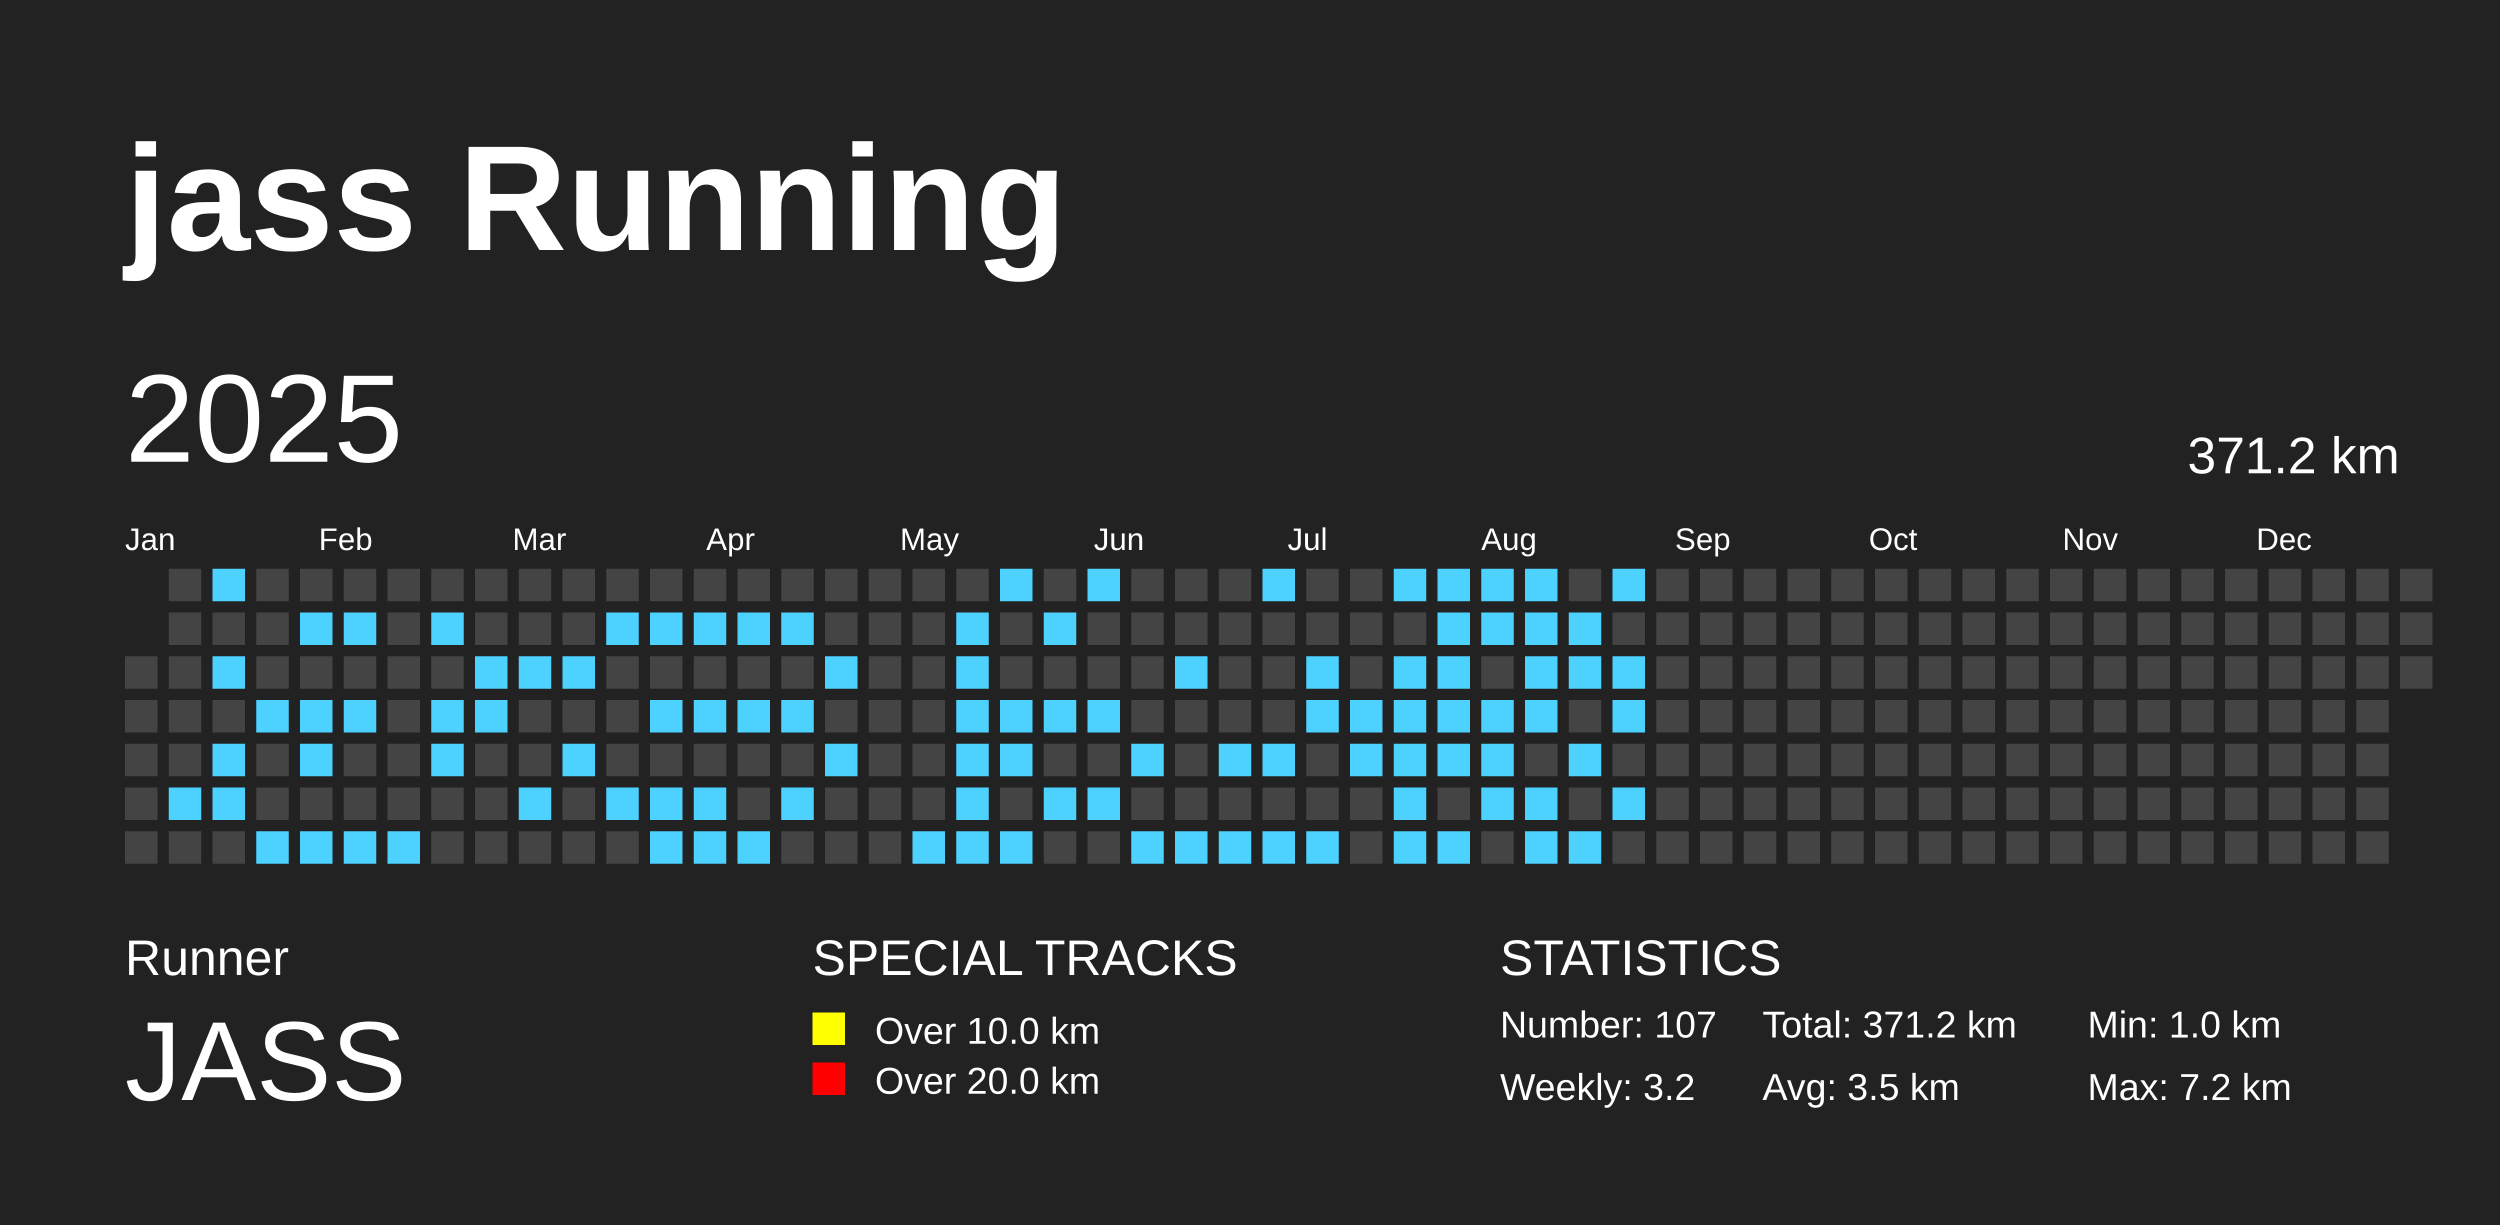
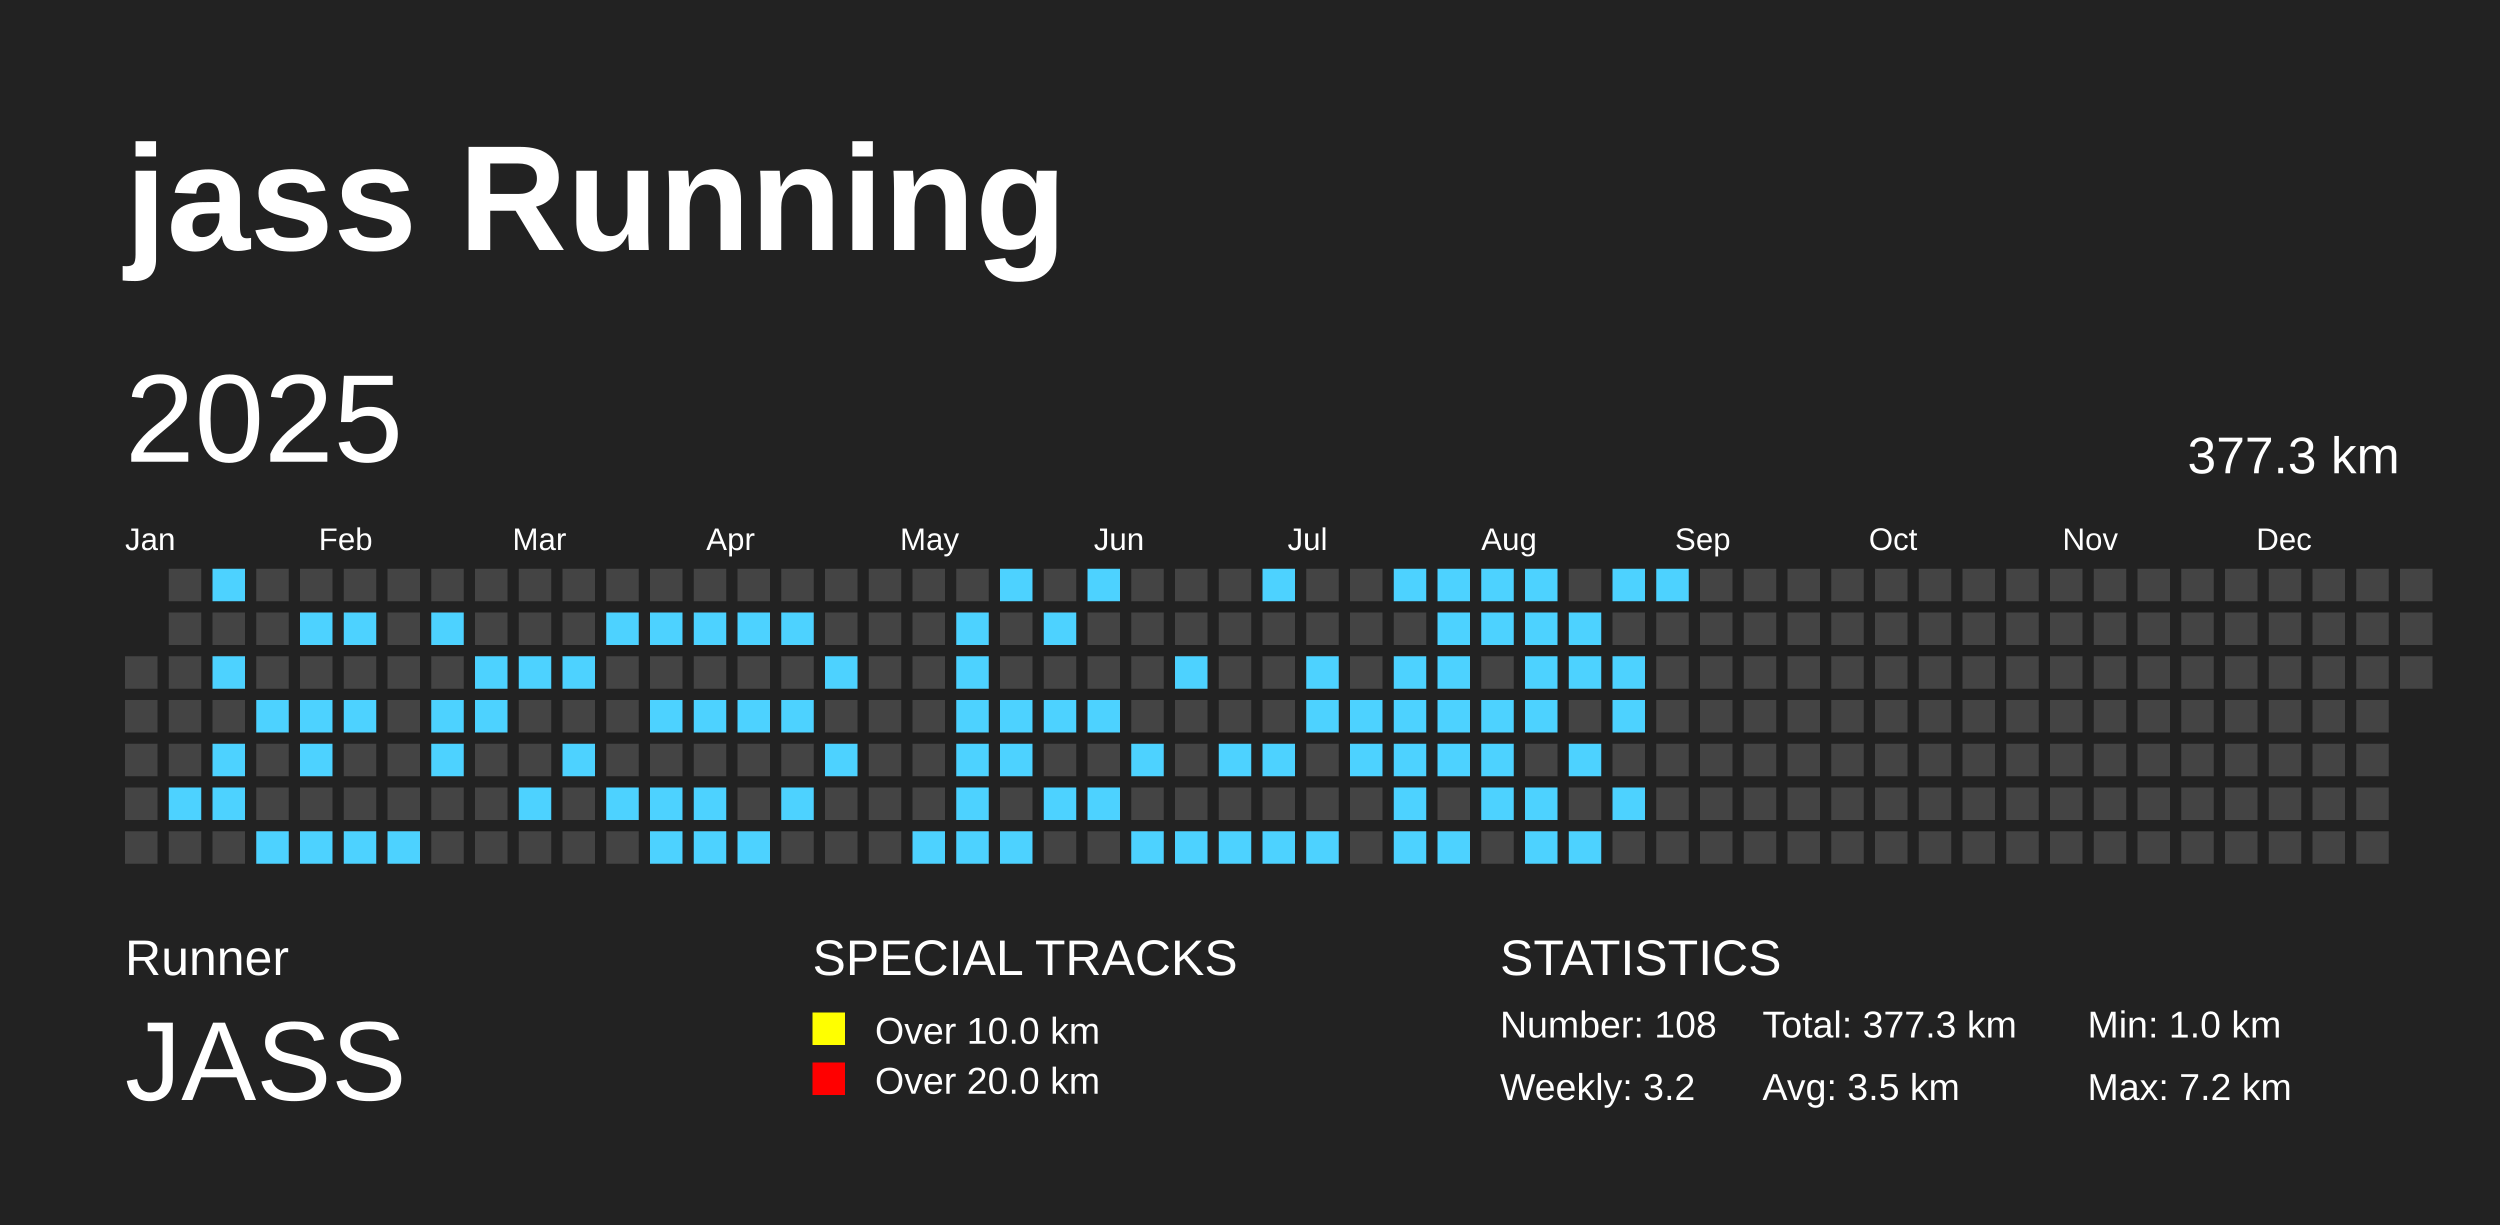
<svg xmlns="http://www.w3.org/2000/svg" baseProfile="full" height="98mm" version="1.1" viewBox="0,0,200,98" width="200mm">
  <defs />
  <rect fill="#222222" height="98" width="200" x="0" y="0" />
  <text fill="#FFFFFF" style="font-size:12px; font-family:Arial; font-weight:bold;" x="10" y="20">jass Running</text>
  <text fill="#FFFFFF" style="font-size:4px; font-family:Arial" x="10" y="78">Runner</text>
  <text fill="#FFFFFF" style="font-size:9px; font-family:Arial" x="10" y="88">JASS</text>
  <text fill="#FFFFFF" style="font-size:4px; font-family:Arial" x="65" y="78">SPECIAL TRACKS</text>
  <rect fill="yellow" height="2.6" width="2.6" x="65" y="81" />
  <text fill="#FFFFFF" style="font-size:3px; font-family:Arial" x="70" y="83.5">Over 10.0 km</text>
  <rect fill="red" height="2.6" width="2.6" x="65" y="85" />
  <text fill="#FFFFFF" style="font-size:3px; font-family:Arial" x="70" y="87.5">Over 20.0 km</text>
  <text fill="#FFFFFF" style="font-size:4px; font-family:Arial" x="120" y="78">STATISTICS</text>
-   <text fill="#FFFFFF" style="font-size:3px; font-family:Arial" x="120" y="83">Number: 107</text>
+   <text fill="#FFFFFF" style="font-size:3px; font-family:Arial" x="120" y="83">Number: 108</text>
  <text fill="#FFFFFF" style="font-size:3px; font-family:Arial" x="120" y="88">Weekly: 3.2</text>
-   <text fill="#FFFFFF" style="font-size:3px; font-family:Arial" x="141" y="83">Total: 371.2 km</text>
+   <text fill="#FFFFFF" style="font-size:3px; font-family:Arial" x="141" y="83">Total: 377.3 km</text>
  <text fill="#FFFFFF" style="font-size:3px; font-family:Arial" x="141" y="88">Avg: 3.5 km</text>
  <text fill="#FFFFFF" style="font-size:3px; font-family:Arial" x="167" y="83">Min: 1.0 km</text>
  <text fill="#FFFFFF" style="font-size:3px; font-family:Arial" x="167" y="88">Max: 7.2 km</text>
  <text dominant-baseline="hanging" fill="#FFFFFF" style="font-size:10.0px; font-family:Arial;" x="10" y="30">2025</text>
-   <text dominant-baseline="hanging" fill="#FFFFFF" style="font-size:4.125px; font-family:Arial;" x="175" y="35">371.2 km</text>
+   <text dominant-baseline="hanging" fill="#FFFFFF" style="font-size:4.125px; font-family:Arial;" x="175" y="35">377.3 km</text>
  <text fill="#FFFFFF" style="font-size:2.5px; font-family:Arial" x="10.0" y="44">Jan</text>
  <text fill="#FFFFFF" style="font-size:2.5px; font-family:Arial" x="25.5" y="44">Feb</text>
  <text fill="#FFFFFF" style="font-size:2.5px; font-family:Arial" x="41.0" y="44">Mar</text>
  <text fill="#FFFFFF" style="font-size:2.5px; font-family:Arial" x="56.5" y="44">Apr</text>
  <text fill="#FFFFFF" style="font-size:2.5px; font-family:Arial" x="72.0" y="44">May</text>
  <text fill="#FFFFFF" style="font-size:2.5px; font-family:Arial" x="87.5" y="44">Jun</text>
  <text fill="#FFFFFF" style="font-size:2.5px; font-family:Arial" x="103.0" y="44">Jul</text>
  <text fill="#FFFFFF" style="font-size:2.5px; font-family:Arial" x="118.5" y="44">Aug</text>
  <text fill="#FFFFFF" style="font-size:2.5px; font-family:Arial" x="134.0" y="44">Sep</text>
  <text fill="#FFFFFF" style="font-size:2.5px; font-family:Arial" x="149.5" y="44">Oct</text>
  <text fill="#FFFFFF" style="font-size:2.5px; font-family:Arial" x="165.0" y="44">Nov</text>
  <text fill="#FFFFFF" style="font-size:2.5px; font-family:Arial" x="180.5" y="44">Dec</text>
  <rect fill="#444444" height="2.6" width="2.6" x="10.0" y="52.5" />
  <rect fill="#444444" height="2.6" width="2.6" x="10.0" y="56.0" />
  <rect fill="#444444" height="2.6" width="2.6" x="10.0" y="59.5" />
  <rect fill="#444444" height="2.6" width="2.6" x="10.0" y="63.0" />
  <rect fill="#444444" height="2.6" width="2.6" x="10.0" y="66.5" />
  <rect fill="#444444" height="2.6" width="2.6" x="13.5" y="45.5" />
  <rect fill="#444444" height="2.6" width="2.6" x="13.5" y="49.0" />
  <rect fill="#444444" height="2.6" width="2.6" x="13.5" y="52.5" />
  <rect fill="#444444" height="2.6" width="2.6" x="13.5" y="56.0" />
  <rect fill="#444444" height="2.6" width="2.6" x="13.5" y="59.5" />
  <rect fill="#4DD2FF" height="2.6" width="2.6" x="13.5" y="63.0" />
  <rect fill="#444444" height="2.6" width="2.6" x="13.5" y="66.5" />
  <rect fill="#4DD2FF" height="2.6" width="2.6" x="17.0" y="45.5" />
  <rect fill="#444444" height="2.6" width="2.6" x="17.0" y="49.0" />
  <rect fill="#4DD2FF" height="2.6" width="2.6" x="17.0" y="52.5" />
  <rect fill="#444444" height="2.6" width="2.6" x="17.0" y="56.0" />
  <rect fill="#4DD2FF" height="2.6" width="2.6" x="17.0" y="59.5" />
  <rect fill="#4DD2FF" height="2.6" width="2.6" x="17.0" y="63.0" />
  <rect fill="#444444" height="2.6" width="2.6" x="17.0" y="66.5" />
  <rect fill="#444444" height="2.6" width="2.6" x="20.5" y="45.5" />
  <rect fill="#444444" height="2.6" width="2.6" x="20.5" y="49.0" />
  <rect fill="#444444" height="2.6" width="2.6" x="20.5" y="52.5" />
  <rect fill="#4DD2FF" height="2.6" width="2.6" x="20.5" y="56.0" />
  <rect fill="#444444" height="2.6" width="2.6" x="20.5" y="59.5" />
  <rect fill="#444444" height="2.6" width="2.6" x="20.5" y="63.0" />
  <rect fill="#4DD2FF" height="2.6" width="2.6" x="20.5" y="66.5" />
  <rect fill="#444444" height="2.6" width="2.6" x="24.0" y="45.5" />
  <rect fill="#4DD2FF" height="2.6" width="2.6" x="24.0" y="49.0" />
  <rect fill="#444444" height="2.6" width="2.6" x="24.0" y="52.5" />
  <rect fill="#4DD2FF" height="2.6" width="2.6" x="24.0" y="56.0" />
  <rect fill="#4DD2FF" height="2.6" width="2.6" x="24.0" y="59.5" />
  <rect fill="#444444" height="2.6" width="2.6" x="24.0" y="63.0" />
  <rect fill="#4DD2FF" height="2.6" width="2.6" x="24.0" y="66.5" />
  <rect fill="#444444" height="2.6" width="2.6" x="27.5" y="45.5" />
  <rect fill="#4DD2FF" height="2.6" width="2.6" x="27.5" y="49.0" />
  <rect fill="#444444" height="2.6" width="2.6" x="27.5" y="52.5" />
  <rect fill="#4DD2FF" height="2.6" width="2.6" x="27.5" y="56.0" />
  <rect fill="#444444" height="2.6" width="2.6" x="27.5" y="59.5" />
  <rect fill="#444444" height="2.6" width="2.6" x="27.5" y="63.0" />
  <rect fill="#4DD2FF" height="2.6" width="2.6" x="27.5" y="66.5" />
  <rect fill="#444444" height="2.6" width="2.6" x="31.0" y="45.5" />
  <rect fill="#444444" height="2.6" width="2.6" x="31.0" y="49.0" />
  <rect fill="#444444" height="2.6" width="2.6" x="31.0" y="52.5" />
  <rect fill="#444444" height="2.6" width="2.6" x="31.0" y="56.0" />
  <rect fill="#444444" height="2.6" width="2.6" x="31.0" y="59.5" />
  <rect fill="#444444" height="2.6" width="2.6" x="31.0" y="63.0" />
  <rect fill="#4DD2FF" height="2.6" width="2.6" x="31.0" y="66.5" />
  <rect fill="#444444" height="2.6" width="2.6" x="34.5" y="45.5" />
  <rect fill="#4DD2FF" height="2.6" width="2.6" x="34.5" y="49.0" />
  <rect fill="#444444" height="2.6" width="2.6" x="34.5" y="52.5" />
  <rect fill="#4DD2FF" height="2.6" width="2.6" x="34.5" y="56.0" />
  <rect fill="#4DD2FF" height="2.6" width="2.6" x="34.5" y="59.5" />
  <rect fill="#444444" height="2.6" width="2.6" x="34.5" y="63.0" />
  <rect fill="#444444" height="2.6" width="2.6" x="34.5" y="66.5" />
  <rect fill="#444444" height="2.6" width="2.6" x="38.0" y="45.5" />
  <rect fill="#444444" height="2.6" width="2.6" x="38.0" y="49.0" />
  <rect fill="#4DD2FF" height="2.6" width="2.6" x="38.0" y="52.5" />
  <rect fill="#4DD2FF" height="2.6" width="2.6" x="38.0" y="56.0" />
  <rect fill="#444444" height="2.6" width="2.6" x="38.0" y="59.5" />
  <rect fill="#444444" height="2.6" width="2.6" x="38.0" y="63.0" />
  <rect fill="#444444" height="2.6" width="2.6" x="38.0" y="66.5" />
  <rect fill="#444444" height="2.6" width="2.6" x="41.5" y="45.5" />
  <rect fill="#444444" height="2.6" width="2.6" x="41.5" y="49.0" />
  <rect fill="#4DD2FF" height="2.6" width="2.6" x="41.5" y="52.5" />
  <rect fill="#444444" height="2.6" width="2.6" x="41.5" y="56.0" />
  <rect fill="#444444" height="2.6" width="2.6" x="41.5" y="59.5" />
  <rect fill="#4DD2FF" height="2.6" width="2.6" x="41.5" y="63.0" />
  <rect fill="#444444" height="2.6" width="2.6" x="41.5" y="66.5" />
  <rect fill="#444444" height="2.6" width="2.6" x="45.0" y="45.5" />
  <rect fill="#444444" height="2.6" width="2.6" x="45.0" y="49.0" />
  <rect fill="#4DD2FF" height="2.6" width="2.6" x="45.0" y="52.5" />
  <rect fill="#444444" height="2.6" width="2.6" x="45.0" y="56.0" />
  <rect fill="#4DD2FF" height="2.6" width="2.6" x="45.0" y="59.5" />
  <rect fill="#444444" height="2.6" width="2.6" x="45.0" y="63.0" />
  <rect fill="#444444" height="2.6" width="2.6" x="45.0" y="66.5" />
  <rect fill="#444444" height="2.6" width="2.6" x="48.5" y="45.5" />
  <rect fill="#4DD2FF" height="2.6" width="2.6" x="48.5" y="49.0" />
  <rect fill="#444444" height="2.6" width="2.6" x="48.5" y="52.5" />
  <rect fill="#444444" height="2.6" width="2.6" x="48.5" y="56.0" />
  <rect fill="#444444" height="2.6" width="2.6" x="48.5" y="59.5" />
  <rect fill="#4DD2FF" height="2.6" width="2.6" x="48.5" y="63.0" />
  <rect fill="#444444" height="2.6" width="2.6" x="48.5" y="66.5" />
  <rect fill="#444444" height="2.6" width="2.6" x="52.0" y="45.5" />
  <rect fill="#4DD2FF" height="2.6" width="2.6" x="52.0" y="49.0" />
  <rect fill="#444444" height="2.6" width="2.6" x="52.0" y="52.5" />
  <rect fill="#4DD2FF" height="2.6" width="2.6" x="52.0" y="56.0" />
  <rect fill="#444444" height="2.6" width="2.6" x="52.0" y="59.5" />
  <rect fill="#4DD2FF" height="2.6" width="2.6" x="52.0" y="63.0" />
  <rect fill="#4DD2FF" height="2.6" width="2.6" x="52.0" y="66.5" />
  <rect fill="#444444" height="2.6" width="2.6" x="55.5" y="45.5" />
  <rect fill="#4DD2FF" height="2.6" width="2.6" x="55.5" y="49.0" />
  <rect fill="#444444" height="2.6" width="2.6" x="55.5" y="52.5" />
  <rect fill="#4DD2FF" height="2.6" width="2.6" x="55.5" y="56.0" />
  <rect fill="#444444" height="2.6" width="2.6" x="55.5" y="59.5" />
  <rect fill="#4DD2FF" height="2.6" width="2.6" x="55.5" y="63.0" />
  <rect fill="#4DD2FF" height="2.6" width="2.6" x="55.5" y="66.5" />
  <rect fill="#444444" height="2.6" width="2.6" x="59.0" y="45.5" />
  <rect fill="#4DD2FF" height="2.6" width="2.6" x="59.0" y="49.0" />
  <rect fill="#444444" height="2.6" width="2.6" x="59.0" y="52.5" />
  <rect fill="#4DD2FF" height="2.6" width="2.6" x="59.0" y="56.0" />
  <rect fill="#444444" height="2.6" width="2.6" x="59.0" y="59.5" />
  <rect fill="#444444" height="2.6" width="2.6" x="59.0" y="63.0" />
  <rect fill="#4DD2FF" height="2.6" width="2.6" x="59.0" y="66.5" />
  <rect fill="#444444" height="2.6" width="2.6" x="62.5" y="45.5" />
  <rect fill="#4DD2FF" height="2.6" width="2.6" x="62.5" y="49.0" />
  <rect fill="#444444" height="2.6" width="2.6" x="62.5" y="52.5" />
  <rect fill="#4DD2FF" height="2.6" width="2.6" x="62.5" y="56.0" />
  <rect fill="#444444" height="2.6" width="2.6" x="62.5" y="59.5" />
  <rect fill="#4DD2FF" height="2.6" width="2.6" x="62.5" y="63.0" />
  <rect fill="#444444" height="2.6" width="2.6" x="62.5" y="66.5" />
  <rect fill="#444444" height="2.6" width="2.6" x="66.0" y="45.5" />
  <rect fill="#444444" height="2.6" width="2.6" x="66.0" y="49.0" />
  <rect fill="#4DD2FF" height="2.6" width="2.6" x="66.0" y="52.5" />
  <rect fill="#444444" height="2.6" width="2.6" x="66.0" y="56.0" />
  <rect fill="#4DD2FF" height="2.6" width="2.6" x="66.0" y="59.5" />
  <rect fill="#444444" height="2.6" width="2.6" x="66.0" y="63.0" />
  <rect fill="#444444" height="2.6" width="2.6" x="66.0" y="66.5" />
  <rect fill="#444444" height="2.6" width="2.6" x="69.5" y="45.5" />
  <rect fill="#444444" height="2.6" width="2.6" x="69.5" y="49.0" />
  <rect fill="#444444" height="2.6" width="2.6" x="69.5" y="52.5" />
  <rect fill="#444444" height="2.6" width="2.6" x="69.5" y="56.0" />
  <rect fill="#444444" height="2.6" width="2.6" x="69.5" y="59.5" />
  <rect fill="#444444" height="2.6" width="2.6" x="69.5" y="63.0" />
  <rect fill="#444444" height="2.6" width="2.6" x="69.5" y="66.5" />
  <rect fill="#444444" height="2.6" width="2.6" x="73.0" y="45.5" />
  <rect fill="#444444" height="2.6" width="2.6" x="73.0" y="49.0" />
  <rect fill="#444444" height="2.6" width="2.6" x="73.0" y="52.5" />
  <rect fill="#444444" height="2.6" width="2.6" x="73.0" y="56.0" />
  <rect fill="#444444" height="2.6" width="2.6" x="73.0" y="59.5" />
  <rect fill="#444444" height="2.6" width="2.6" x="73.0" y="63.0" />
  <rect fill="#4DD2FF" height="2.6" width="2.6" x="73.0" y="66.5" />
  <rect fill="#444444" height="2.6" width="2.6" x="76.5" y="45.5" />
  <rect fill="#4DD2FF" height="2.6" width="2.6" x="76.5" y="49.0" />
  <rect fill="#4DD2FF" height="2.6" width="2.6" x="76.5" y="52.5" />
  <rect fill="#4DD2FF" height="2.6" width="2.6" x="76.5" y="56.0" />
  <rect fill="#4DD2FF" height="2.6" width="2.6" x="76.5" y="59.5" />
  <rect fill="#4DD2FF" height="2.6" width="2.6" x="76.5" y="63.0" />
  <rect fill="#4DD2FF" height="2.6" width="2.6" x="76.5" y="66.5" />
  <rect fill="#4DD2FF" height="2.6" width="2.6" x="80.0" y="45.5" />
  <rect fill="#444444" height="2.6" width="2.6" x="80.0" y="49.0" />
  <rect fill="#444444" height="2.6" width="2.6" x="80.0" y="52.5" />
  <rect fill="#4DD2FF" height="2.6" width="2.6" x="80.0" y="56.0" />
  <rect fill="#4DD2FF" height="2.6" width="2.6" x="80.0" y="59.5" />
  <rect fill="#444444" height="2.6" width="2.6" x="80.0" y="63.0" />
  <rect fill="#4DD2FF" height="2.6" width="2.6" x="80.0" y="66.5" />
  <rect fill="#444444" height="2.6" width="2.6" x="83.5" y="45.5" />
  <rect fill="#4DD2FF" height="2.6" width="2.6" x="83.5" y="49.0" />
  <rect fill="#444444" height="2.6" width="2.6" x="83.5" y="52.5" />
  <rect fill="#4DD2FF" height="2.6" width="2.6" x="83.5" y="56.0" />
  <rect fill="#444444" height="2.6" width="2.6" x="83.5" y="59.5" />
  <rect fill="#4DD2FF" height="2.6" width="2.6" x="83.5" y="63.0" />
  <rect fill="#444444" height="2.6" width="2.6" x="83.5" y="66.5" />
  <rect fill="#4DD2FF" height="2.6" width="2.6" x="87.0" y="45.5" />
  <rect fill="#444444" height="2.6" width="2.6" x="87.0" y="49.0" />
  <rect fill="#444444" height="2.6" width="2.6" x="87.0" y="52.5" />
  <rect fill="#4DD2FF" height="2.6" width="2.6" x="87.0" y="56.0" />
  <rect fill="#444444" height="2.6" width="2.6" x="87.0" y="59.5" />
  <rect fill="#4DD2FF" height="2.6" width="2.6" x="87.0" y="63.0" />
  <rect fill="#444444" height="2.6" width="2.6" x="87.0" y="66.5" />
  <rect fill="#444444" height="2.6" width="2.6" x="90.5" y="45.5" />
  <rect fill="#444444" height="2.6" width="2.6" x="90.5" y="49.0" />
  <rect fill="#444444" height="2.6" width="2.6" x="90.5" y="52.5" />
  <rect fill="#444444" height="2.6" width="2.6" x="90.5" y="56.0" />
  <rect fill="#4DD2FF" height="2.6" width="2.6" x="90.5" y="59.5" />
  <rect fill="#444444" height="2.6" width="2.6" x="90.5" y="63.0" />
  <rect fill="#4DD2FF" height="2.6" width="2.6" x="90.5" y="66.5" />
  <rect fill="#444444" height="2.6" width="2.6" x="94.0" y="45.5" />
  <rect fill="#444444" height="2.6" width="2.6" x="94.0" y="49.0" />
  <rect fill="#4DD2FF" height="2.6" width="2.6" x="94.0" y="52.5" />
  <rect fill="#444444" height="2.6" width="2.6" x="94.0" y="56.0" />
  <rect fill="#444444" height="2.6" width="2.6" x="94.0" y="59.5" />
  <rect fill="#444444" height="2.6" width="2.6" x="94.0" y="63.0" />
  <rect fill="#4DD2FF" height="2.6" width="2.6" x="94.0" y="66.5" />
  <rect fill="#444444" height="2.6" width="2.6" x="97.5" y="45.5" />
  <rect fill="#444444" height="2.6" width="2.6" x="97.5" y="49.0" />
  <rect fill="#444444" height="2.6" width="2.6" x="97.5" y="52.5" />
  <rect fill="#444444" height="2.6" width="2.6" x="97.5" y="56.0" />
  <rect fill="#4DD2FF" height="2.6" width="2.6" x="97.5" y="59.5" />
  <rect fill="#444444" height="2.6" width="2.6" x="97.5" y="63.0" />
  <rect fill="#4DD2FF" height="2.6" width="2.6" x="97.5" y="66.5" />
  <rect fill="#4DD2FF" height="2.6" width="2.6" x="101.0" y="45.5" />
  <rect fill="#444444" height="2.6" width="2.6" x="101.0" y="49.0" />
  <rect fill="#444444" height="2.6" width="2.6" x="101.0" y="52.5" />
  <rect fill="#444444" height="2.6" width="2.6" x="101.0" y="56.0" />
  <rect fill="#4DD2FF" height="2.6" width="2.6" x="101.0" y="59.5" />
  <rect fill="#444444" height="2.6" width="2.6" x="101.0" y="63.0" />
  <rect fill="#4DD2FF" height="2.6" width="2.6" x="101.0" y="66.5" />
  <rect fill="#444444" height="2.6" width="2.6" x="104.5" y="45.5" />
  <rect fill="#444444" height="2.6" width="2.6" x="104.5" y="49.0" />
  <rect fill="#4DD2FF" height="2.6" width="2.6" x="104.5" y="52.5" />
  <rect fill="#4DD2FF" height="2.6" width="2.6" x="104.5" y="56.0" />
  <rect fill="#444444" height="2.6" width="2.6" x="104.5" y="59.5" />
  <rect fill="#444444" height="2.6" width="2.6" x="104.5" y="63.0" />
  <rect fill="#4DD2FF" height="2.6" width="2.6" x="104.5" y="66.5" />
  <rect fill="#444444" height="2.6" width="2.6" x="108.0" y="45.5" />
  <rect fill="#444444" height="2.6" width="2.6" x="108.0" y="49.0" />
  <rect fill="#444444" height="2.6" width="2.6" x="108.0" y="52.5" />
  <rect fill="#4DD2FF" height="2.6" width="2.6" x="108.0" y="56.0" />
  <rect fill="#4DD2FF" height="2.6" width="2.6" x="108.0" y="59.5" />
  <rect fill="#444444" height="2.6" width="2.6" x="108.0" y="63.0" />
  <rect fill="#444444" height="2.6" width="2.6" x="108.0" y="66.5" />
  <rect fill="#4DD2FF" height="2.6" width="2.6" x="111.5" y="45.5" />
  <rect fill="#444444" height="2.6" width="2.6" x="111.5" y="49.0" />
  <rect fill="#4DD2FF" height="2.6" width="2.6" x="111.5" y="52.5" />
  <rect fill="#4DD2FF" height="2.6" width="2.6" x="111.5" y="56.0" />
  <rect fill="#4DD2FF" height="2.6" width="2.6" x="111.5" y="59.5" />
  <rect fill="#4DD2FF" height="2.6" width="2.6" x="111.5" y="63.0" />
  <rect fill="#4DD2FF" height="2.6" width="2.6" x="111.5" y="66.5" />
  <rect fill="#4DD2FF" height="2.6" width="2.6" x="115.0" y="45.5" />
  <rect fill="#4DD2FF" height="2.6" width="2.6" x="115.0" y="49.0" />
  <rect fill="#4DD2FF" height="2.6" width="2.6" x="115.0" y="52.5" />
  <rect fill="#4DD2FF" height="2.6" width="2.6" x="115.0" y="56.0" />
  <rect fill="#4DD2FF" height="2.6" width="2.6" x="115.0" y="59.5" />
  <rect fill="#444444" height="2.6" width="2.6" x="115.0" y="63.0" />
  <rect fill="#4DD2FF" height="2.6" width="2.6" x="115.0" y="66.5" />
  <rect fill="#4DD2FF" height="2.6" width="2.6" x="118.5" y="45.5" />
  <rect fill="#4DD2FF" height="2.6" width="2.6" x="118.5" y="49.0" />
  <rect fill="#444444" height="2.6" width="2.6" x="118.5" y="52.5" />
  <rect fill="#4DD2FF" height="2.6" width="2.6" x="118.5" y="56.0" />
  <rect fill="#4DD2FF" height="2.6" width="2.6" x="118.5" y="59.5" />
  <rect fill="#4DD2FF" height="2.6" width="2.6" x="118.5" y="63.0" />
  <rect fill="#444444" height="2.6" width="2.6" x="118.5" y="66.5" />
  <rect fill="#4DD2FF" height="2.6" width="2.6" x="122.0" y="45.5" />
  <rect fill="#4DD2FF" height="2.6" width="2.6" x="122.0" y="49.0" />
  <rect fill="#4DD2FF" height="2.6" width="2.6" x="122.0" y="52.5" />
  <rect fill="#4DD2FF" height="2.6" width="2.6" x="122.0" y="56.0" />
  <rect fill="#444444" height="2.6" width="2.6" x="122.0" y="59.5" />
  <rect fill="#4DD2FF" height="2.6" width="2.6" x="122.0" y="63.0" />
  <rect fill="#4DD2FF" height="2.6" width="2.6" x="122.0" y="66.5" />
  <rect fill="#444444" height="2.6" width="2.6" x="125.5" y="45.5" />
  <rect fill="#4DD2FF" height="2.6" width="2.6" x="125.5" y="49.0" />
  <rect fill="#4DD2FF" height="2.6" width="2.6" x="125.5" y="52.5" />
  <rect fill="#444444" height="2.6" width="2.6" x="125.5" y="56.0" />
  <rect fill="#4DD2FF" height="2.6" width="2.6" x="125.5" y="59.5" />
  <rect fill="#444444" height="2.6" width="2.6" x="125.5" y="63.0" />
  <rect fill="#4DD2FF" height="2.6" width="2.6" x="125.5" y="66.5" />
  <rect fill="#4DD2FF" height="2.6" width="2.6" x="129.0" y="45.5" />
  <rect fill="#444444" height="2.6" width="2.6" x="129.0" y="49.0" />
  <rect fill="#4DD2FF" height="2.6" width="2.6" x="129.0" y="52.5" />
  <rect fill="#4DD2FF" height="2.6" width="2.6" x="129.0" y="56.0" />
  <rect fill="#444444" height="2.6" width="2.6" x="129.0" y="59.5" />
  <rect fill="#4DD2FF" height="2.6" width="2.6" x="129.0" y="63.0" />
  <rect fill="#444444" height="2.6" width="2.6" x="129.0" y="66.5" />
-   <rect fill="#444444" height="2.6" width="2.6" x="132.5" y="45.5" />
+   <rect fill="#4DD2FF" height="2.6" width="2.6" x="132.5" y="45.5" />
  <rect fill="#444444" height="2.6" width="2.6" x="132.5" y="49.0" />
  <rect fill="#444444" height="2.6" width="2.6" x="132.5" y="52.5" />
  <rect fill="#444444" height="2.6" width="2.6" x="132.5" y="56.0" />
  <rect fill="#444444" height="2.6" width="2.6" x="132.5" y="59.5" />
  <rect fill="#444444" height="2.6" width="2.6" x="132.5" y="63.0" />
  <rect fill="#444444" height="2.6" width="2.6" x="132.5" y="66.5" />
  <rect fill="#444444" height="2.6" width="2.6" x="136.0" y="45.5" />
  <rect fill="#444444" height="2.6" width="2.6" x="136.0" y="49.0" />
  <rect fill="#444444" height="2.6" width="2.6" x="136.0" y="52.5" />
  <rect fill="#444444" height="2.6" width="2.6" x="136.0" y="56.0" />
  <rect fill="#444444" height="2.6" width="2.6" x="136.0" y="59.5" />
  <rect fill="#444444" height="2.6" width="2.6" x="136.0" y="63.0" />
  <rect fill="#444444" height="2.6" width="2.6" x="136.0" y="66.5" />
  <rect fill="#444444" height="2.6" width="2.6" x="139.5" y="45.5" />
  <rect fill="#444444" height="2.6" width="2.6" x="139.5" y="49.0" />
  <rect fill="#444444" height="2.6" width="2.6" x="139.5" y="52.5" />
  <rect fill="#444444" height="2.6" width="2.6" x="139.5" y="56.0" />
  <rect fill="#444444" height="2.6" width="2.6" x="139.5" y="59.5" />
  <rect fill="#444444" height="2.6" width="2.6" x="139.5" y="63.0" />
  <rect fill="#444444" height="2.6" width="2.6" x="139.5" y="66.5" />
  <rect fill="#444444" height="2.6" width="2.6" x="143.0" y="45.5" />
  <rect fill="#444444" height="2.6" width="2.6" x="143.0" y="49.0" />
  <rect fill="#444444" height="2.6" width="2.6" x="143.0" y="52.5" />
  <rect fill="#444444" height="2.6" width="2.6" x="143.0" y="56.0" />
  <rect fill="#444444" height="2.6" width="2.6" x="143.0" y="59.5" />
  <rect fill="#444444" height="2.6" width="2.6" x="143.0" y="63.0" />
  <rect fill="#444444" height="2.6" width="2.6" x="143.0" y="66.5" />
  <rect fill="#444444" height="2.6" width="2.6" x="146.5" y="45.5" />
  <rect fill="#444444" height="2.6" width="2.6" x="146.5" y="49.0" />
  <rect fill="#444444" height="2.6" width="2.6" x="146.5" y="52.5" />
  <rect fill="#444444" height="2.6" width="2.6" x="146.5" y="56.0" />
  <rect fill="#444444" height="2.6" width="2.6" x="146.5" y="59.5" />
  <rect fill="#444444" height="2.6" width="2.6" x="146.5" y="63.0" />
  <rect fill="#444444" height="2.6" width="2.6" x="146.5" y="66.5" />
  <rect fill="#444444" height="2.6" width="2.6" x="150.0" y="45.5" />
  <rect fill="#444444" height="2.6" width="2.6" x="150.0" y="49.0" />
  <rect fill="#444444" height="2.6" width="2.6" x="150.0" y="52.5" />
  <rect fill="#444444" height="2.6" width="2.6" x="150.0" y="56.0" />
  <rect fill="#444444" height="2.6" width="2.6" x="150.0" y="59.5" />
  <rect fill="#444444" height="2.6" width="2.6" x="150.0" y="63.0" />
  <rect fill="#444444" height="2.6" width="2.6" x="150.0" y="66.5" />
  <rect fill="#444444" height="2.6" width="2.6" x="153.5" y="45.5" />
  <rect fill="#444444" height="2.6" width="2.6" x="153.5" y="49.0" />
  <rect fill="#444444" height="2.6" width="2.6" x="153.5" y="52.5" />
  <rect fill="#444444" height="2.6" width="2.6" x="153.5" y="56.0" />
  <rect fill="#444444" height="2.6" width="2.6" x="153.5" y="59.5" />
  <rect fill="#444444" height="2.6" width="2.6" x="153.5" y="63.0" />
  <rect fill="#444444" height="2.6" width="2.6" x="153.5" y="66.5" />
  <rect fill="#444444" height="2.6" width="2.6" x="157.0" y="45.5" />
  <rect fill="#444444" height="2.6" width="2.6" x="157.0" y="49.0" />
  <rect fill="#444444" height="2.6" width="2.6" x="157.0" y="52.5" />
  <rect fill="#444444" height="2.6" width="2.6" x="157.0" y="56.0" />
  <rect fill="#444444" height="2.6" width="2.6" x="157.0" y="59.5" />
  <rect fill="#444444" height="2.6" width="2.6" x="157.0" y="63.0" />
  <rect fill="#444444" height="2.6" width="2.6" x="157.0" y="66.5" />
  <rect fill="#444444" height="2.6" width="2.6" x="160.5" y="45.5" />
  <rect fill="#444444" height="2.6" width="2.6" x="160.5" y="49.0" />
  <rect fill="#444444" height="2.6" width="2.6" x="160.5" y="52.5" />
  <rect fill="#444444" height="2.6" width="2.6" x="160.5" y="56.0" />
  <rect fill="#444444" height="2.6" width="2.6" x="160.5" y="59.5" />
  <rect fill="#444444" height="2.6" width="2.6" x="160.5" y="63.0" />
  <rect fill="#444444" height="2.6" width="2.6" x="160.5" y="66.5" />
  <rect fill="#444444" height="2.6" width="2.6" x="164.0" y="45.5" />
  <rect fill="#444444" height="2.6" width="2.6" x="164.0" y="49.0" />
  <rect fill="#444444" height="2.6" width="2.6" x="164.0" y="52.5" />
  <rect fill="#444444" height="2.6" width="2.6" x="164.0" y="56.0" />
  <rect fill="#444444" height="2.6" width="2.6" x="164.0" y="59.5" />
  <rect fill="#444444" height="2.6" width="2.6" x="164.0" y="63.0" />
  <rect fill="#444444" height="2.6" width="2.6" x="164.0" y="66.5" />
  <rect fill="#444444" height="2.6" width="2.6" x="167.5" y="45.5" />
  <rect fill="#444444" height="2.6" width="2.6" x="167.5" y="49.0" />
  <rect fill="#444444" height="2.6" width="2.6" x="167.5" y="52.5" />
  <rect fill="#444444" height="2.6" width="2.6" x="167.5" y="56.0" />
  <rect fill="#444444" height="2.6" width="2.6" x="167.5" y="59.5" />
  <rect fill="#444444" height="2.6" width="2.6" x="167.5" y="63.0" />
  <rect fill="#444444" height="2.6" width="2.6" x="167.5" y="66.5" />
  <rect fill="#444444" height="2.6" width="2.6" x="171.0" y="45.5" />
  <rect fill="#444444" height="2.6" width="2.6" x="171.0" y="49.0" />
  <rect fill="#444444" height="2.6" width="2.6" x="171.0" y="52.5" />
  <rect fill="#444444" height="2.6" width="2.6" x="171.0" y="56.0" />
  <rect fill="#444444" height="2.6" width="2.6" x="171.0" y="59.5" />
  <rect fill="#444444" height="2.6" width="2.6" x="171.0" y="63.0" />
  <rect fill="#444444" height="2.6" width="2.6" x="171.0" y="66.5" />
  <rect fill="#444444" height="2.6" width="2.6" x="174.5" y="45.5" />
  <rect fill="#444444" height="2.6" width="2.6" x="174.5" y="49.0" />
  <rect fill="#444444" height="2.6" width="2.6" x="174.5" y="52.5" />
  <rect fill="#444444" height="2.6" width="2.6" x="174.5" y="56.0" />
  <rect fill="#444444" height="2.6" width="2.6" x="174.5" y="59.5" />
  <rect fill="#444444" height="2.6" width="2.6" x="174.5" y="63.0" />
  <rect fill="#444444" height="2.6" width="2.6" x="174.5" y="66.5" />
  <rect fill="#444444" height="2.6" width="2.6" x="178.0" y="45.5" />
  <rect fill="#444444" height="2.6" width="2.6" x="178.0" y="49.0" />
  <rect fill="#444444" height="2.6" width="2.6" x="178.0" y="52.5" />
  <rect fill="#444444" height="2.6" width="2.6" x="178.0" y="56.0" />
  <rect fill="#444444" height="2.6" width="2.6" x="178.0" y="59.5" />
  <rect fill="#444444" height="2.6" width="2.6" x="178.0" y="63.0" />
  <rect fill="#444444" height="2.6" width="2.6" x="178.0" y="66.5" />
  <rect fill="#444444" height="2.6" width="2.6" x="181.5" y="45.5" />
  <rect fill="#444444" height="2.6" width="2.6" x="181.5" y="49.0" />
  <rect fill="#444444" height="2.6" width="2.6" x="181.5" y="52.5" />
  <rect fill="#444444" height="2.6" width="2.6" x="181.5" y="56.0" />
  <rect fill="#444444" height="2.6" width="2.6" x="181.5" y="59.5" />
  <rect fill="#444444" height="2.6" width="2.6" x="181.5" y="63.0" />
  <rect fill="#444444" height="2.6" width="2.6" x="181.5" y="66.5" />
  <rect fill="#444444" height="2.6" width="2.6" x="185.0" y="45.5" />
  <rect fill="#444444" height="2.6" width="2.6" x="185.0" y="49.0" />
  <rect fill="#444444" height="2.6" width="2.6" x="185.0" y="52.5" />
  <rect fill="#444444" height="2.6" width="2.6" x="185.0" y="56.0" />
  <rect fill="#444444" height="2.6" width="2.6" x="185.0" y="59.5" />
  <rect fill="#444444" height="2.6" width="2.6" x="185.0" y="63.0" />
  <rect fill="#444444" height="2.6" width="2.6" x="185.0" y="66.5" />
  <rect fill="#444444" height="2.6" width="2.6" x="188.5" y="45.5" />
  <rect fill="#444444" height="2.6" width="2.6" x="188.5" y="49.0" />
  <rect fill="#444444" height="2.6" width="2.6" x="188.5" y="52.5" />
  <rect fill="#444444" height="2.6" width="2.6" x="188.5" y="56.0" />
  <rect fill="#444444" height="2.6" width="2.6" x="188.5" y="59.5" />
  <rect fill="#444444" height="2.6" width="2.6" x="188.5" y="63.0" />
  <rect fill="#444444" height="2.6" width="2.6" x="188.5" y="66.5" />
  <rect fill="#444444" height="2.6" width="2.6" x="192.0" y="45.5" />
  <rect fill="#444444" height="2.6" width="2.6" x="192.0" y="49.0" />
  <rect fill="#444444" height="2.6" width="2.6" x="192.0" y="52.5" />
</svg>
